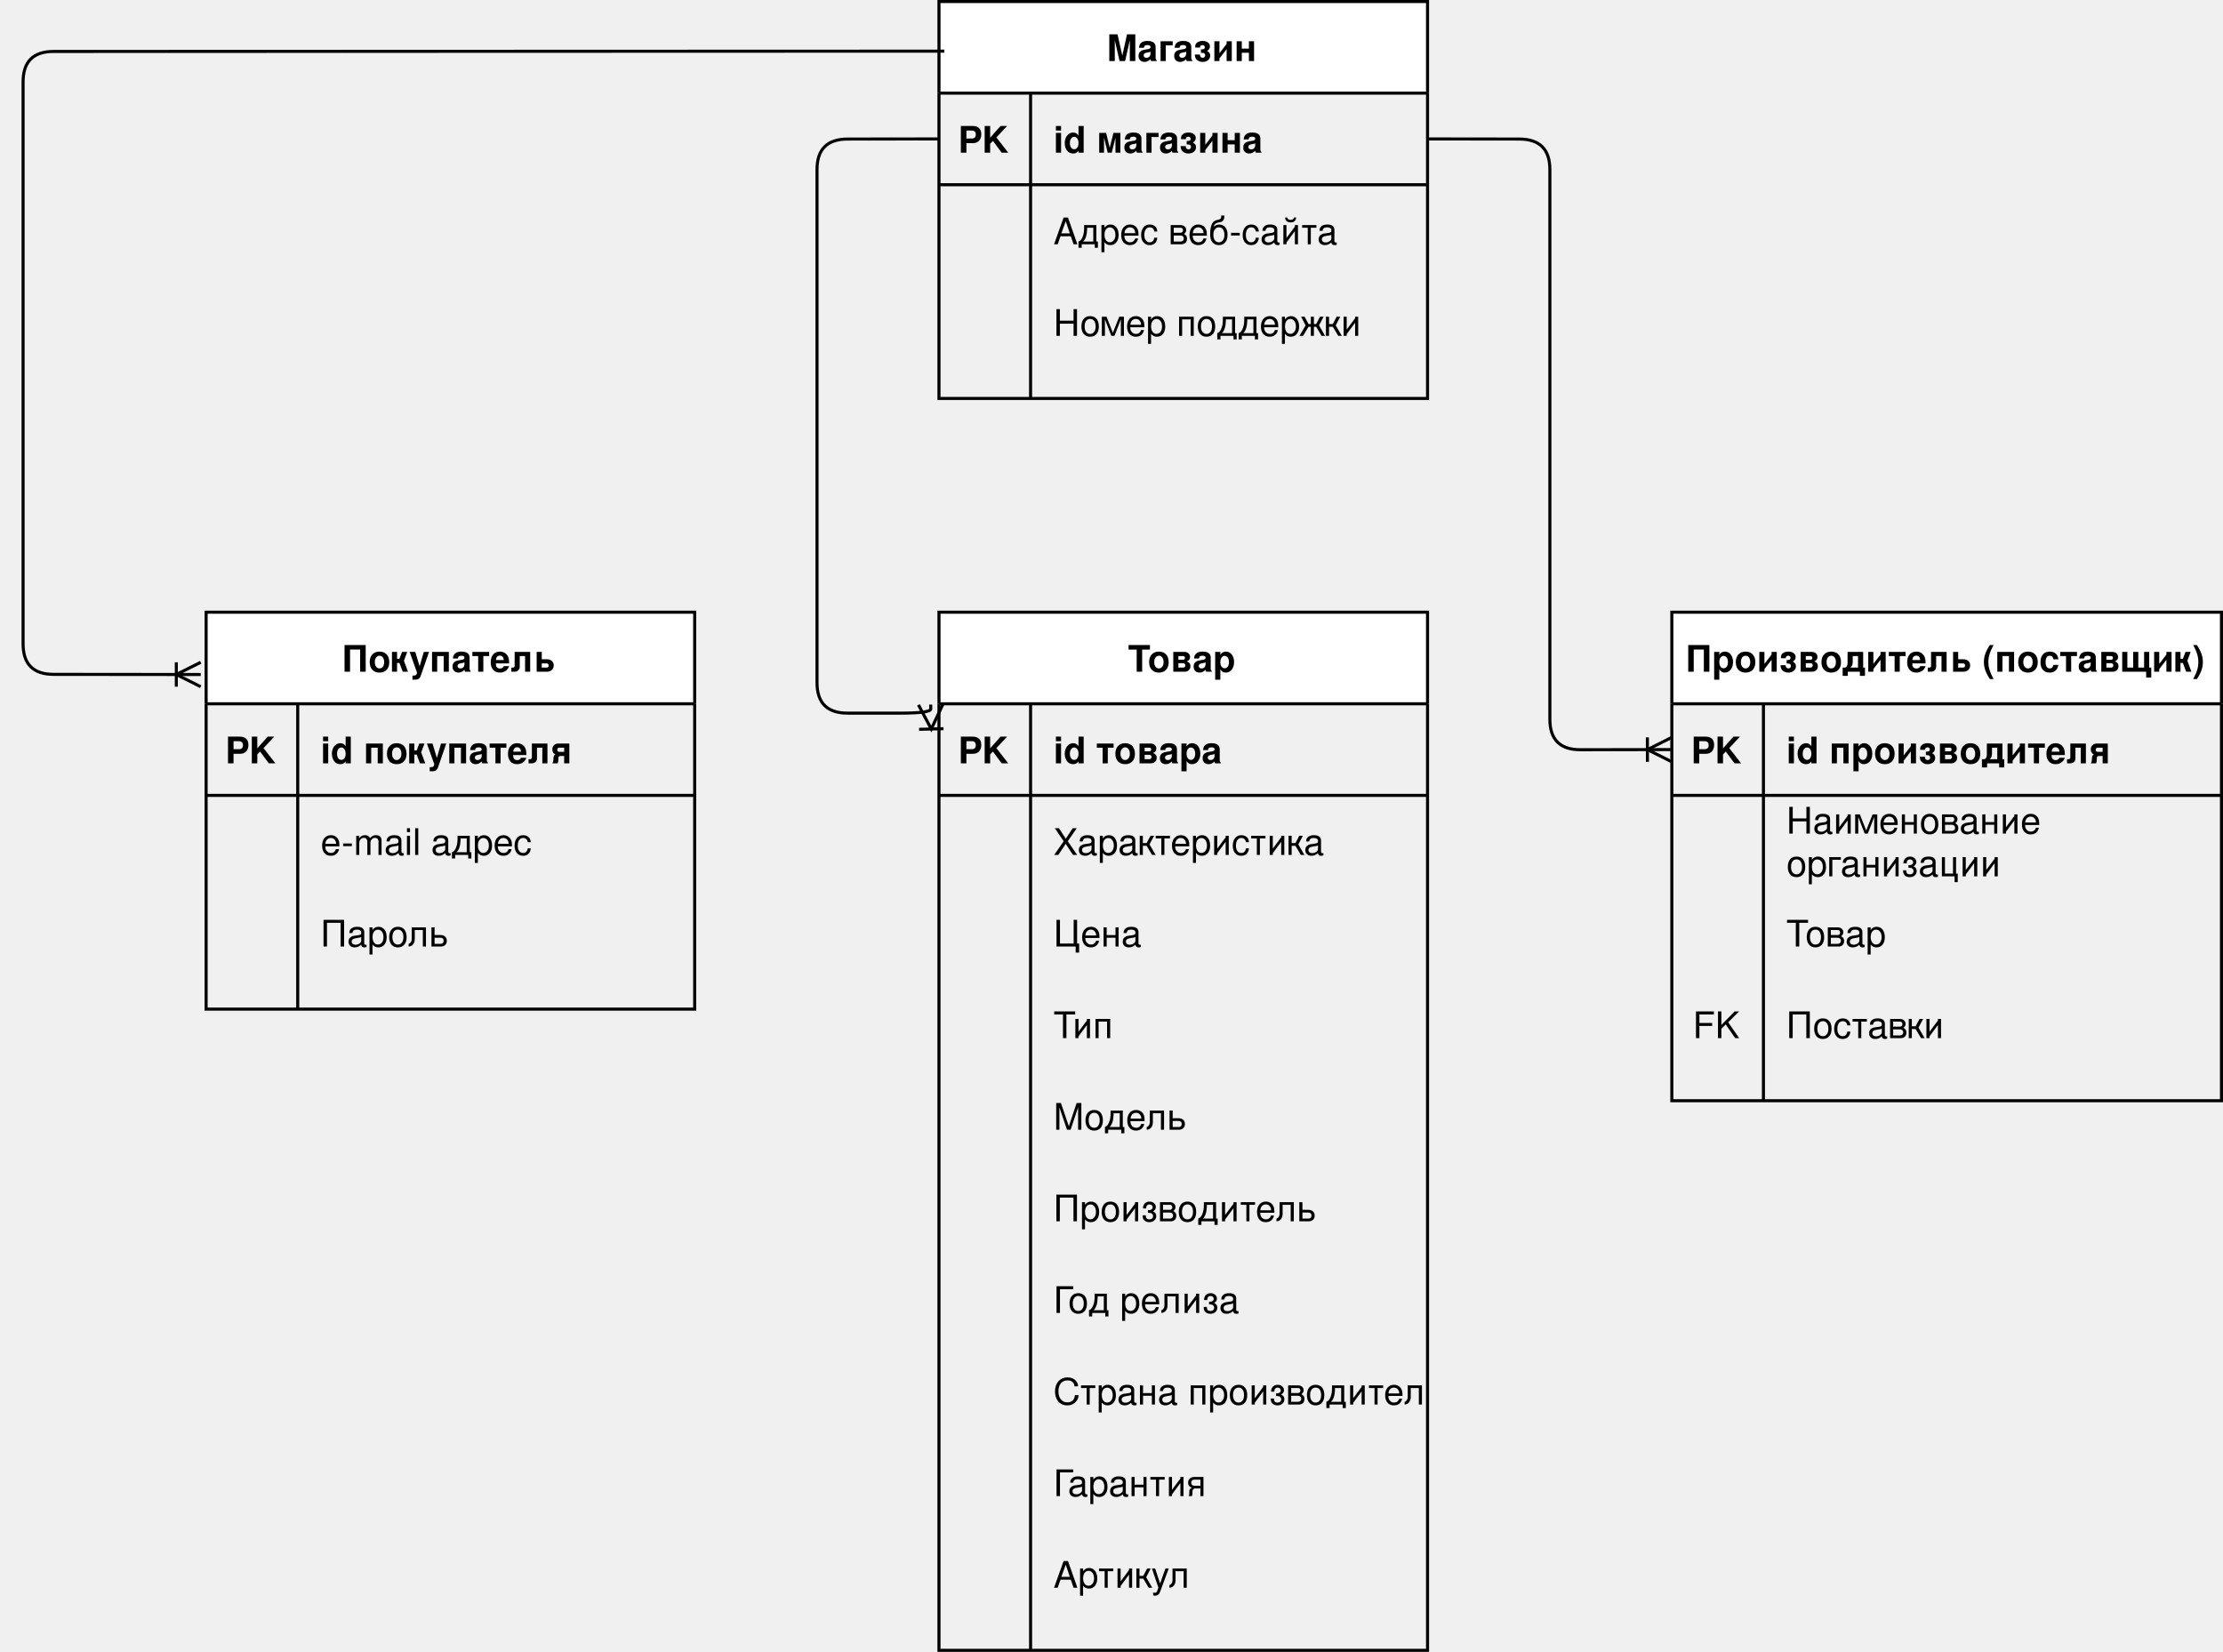
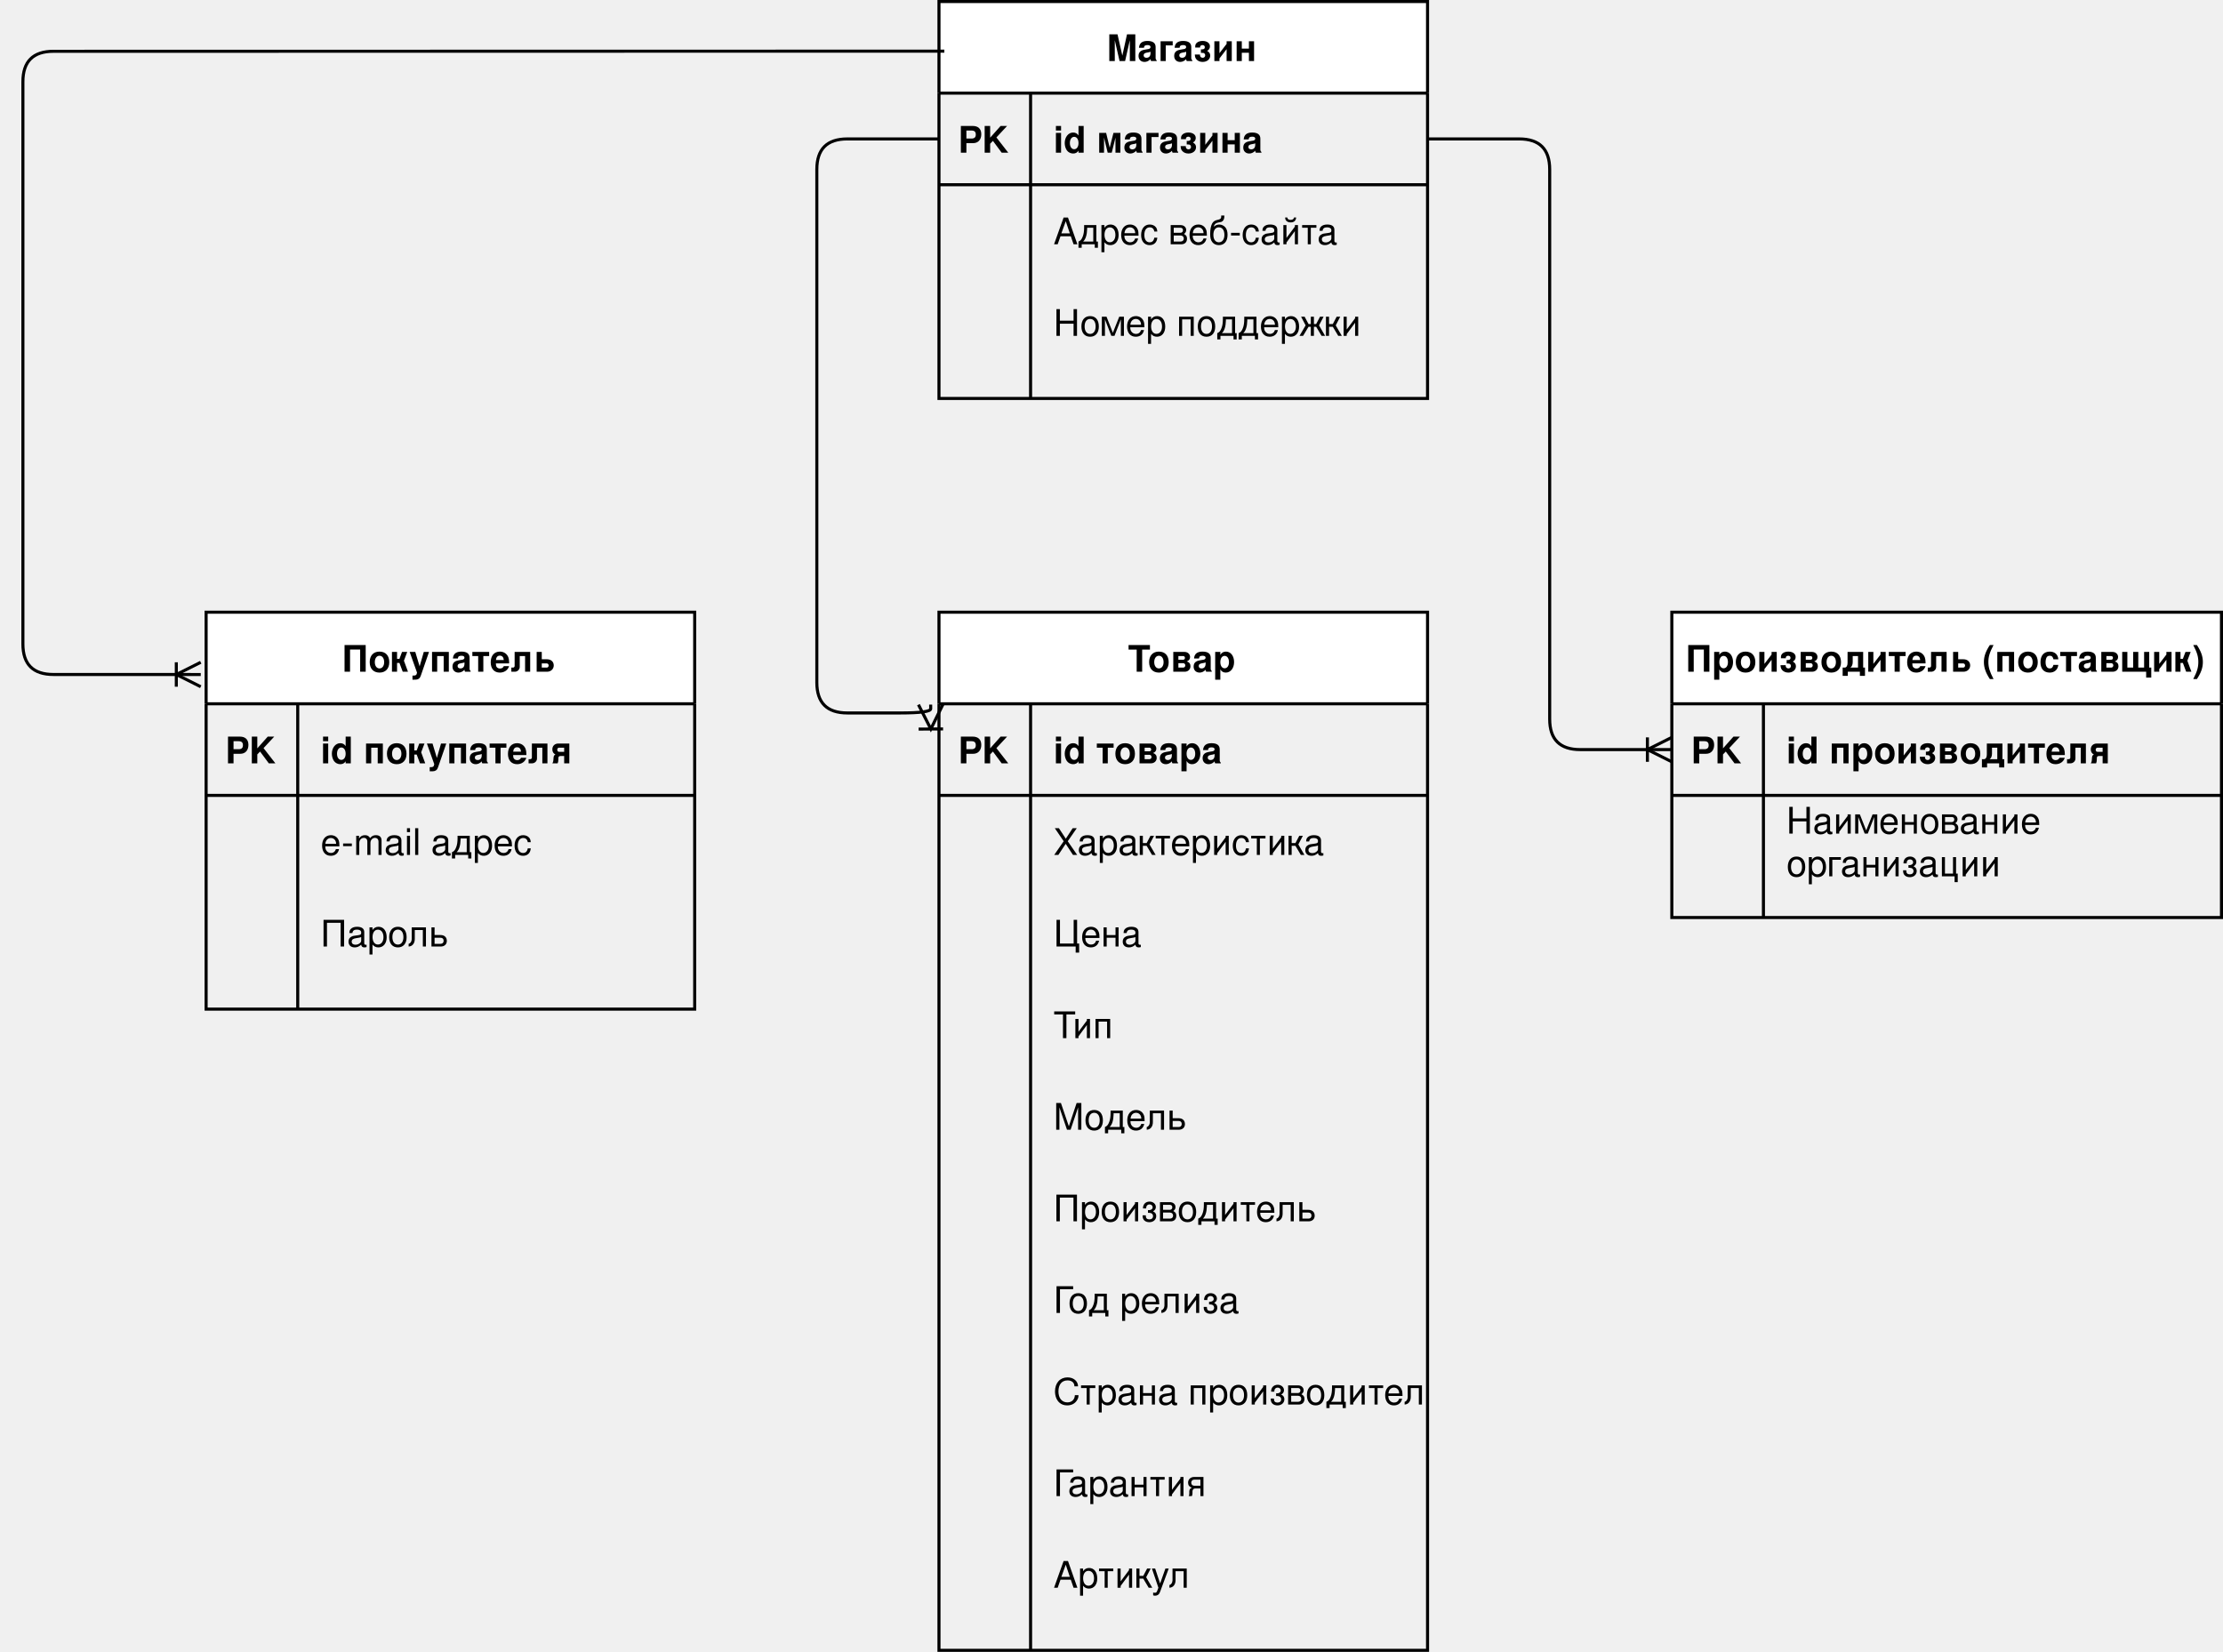
- <svg xmlns="http://www.w3.org/2000/svg" version="1.1" width="728px" height="541px" viewBox="-0.5 -0.5 728 541" content="&lt;mxfile host=&quot;app.diagrams.net&quot; modified=&quot;2020-12-15T14:51:08.095Z&quot; agent=&quot;5.0 (Windows NT 10.0; Win64; x64) AppleWebKit/537.36 (KHTML, like Gecko) Chrome/86.0.424.198 YaBrowser/20.11.3.183 Yowser/2.5 Safari/537.36&quot; etag=&quot;t24bytV9W5g3P_17huoB&quot; version=&quot;14.0.1&quot; type=&quot;github&quot;&gt;&lt;diagram id=&quot;C5RBs43oDa-KdzZeNtuy&quot; name=&quot;Page-1&quot;&gt;7V1bc5s4FP41ntl9SIeLwfjRt6S7TTtpkm27+0aDbDOLwcVKYu+vXwlJ3CRsiI0RxDMZxjrIMjnfOZ90ji709MlqexPa6+XnwAFeT1OcbU+f9jRtMFTRFQt2RDDUTCJYhK5DRGoieHD/A1SoUOmz64BNpiIMAg+666zwKfB98AQzMjsMg9dstXngZX91bS8AJ3h4sj1e+t114JJILW2QyD8Cd7Fkv6yaQ3JnZbPK9D/ZLG0neE2J9FlPn4RBAMmn1XYCPKw7ppfvf+y+e7f/mjd/ft38sv8af3r88u2KNHZd5SvxvxACH765aeubZXx0le3Q/zr8+mP7OIeLL/QryovtPVN99aZKbzjB17ESXfXU50F0taLrlGoF7piqkYLW+CO0f2LReAPtEFKL0BUkQBhD2/VBiARqVPY8e71xo+pEsnQ959beBc+QNcRK47m7Bc49MQhcF9nGLWoMF3Hjc9T4A30YfNv23IWPPj8hpeFfHIdgg57l1t5AWqOkWqn6X0AIwTZlVFTNNyBYARjuUBV6V2cWQ12mT4uvif2pJpUt07anU6FNbX4RN53gij5QaCvArPIwF4GH1AFd27tHvmj7iwjHLExY104YrB/tcAEgFawDF2t59oJUGQPiet4k8AKMth/4uCUYrOlND8zZd38GEAYrBipVR9xopApjjP6QcibKB6NnoMedoLKalNEfrh7CSeBvYIhsDLcBENSvAMMtgHqvOxyGmkKrl4S2NmQ1Dtm7T9WwjWjXTrCtDJuSgy3viAFS59yLmHPpOg7wy+NR3vVSAOjn1L/O6R9V1whblmNRIm8WMsaVpO54s7afXH9xS75p5jA1zoXptlfoY2fFuN8K9sxj2gL2NJtmT+NIZE/uiMBxWXtHUme/NBhNUacpHnsSjuz3kAIs8tmIPquMVjUmRFf1it5L2HUYSbR28OpZAJaFRwcXHq2HR4dN86jVXR4dlAajKR4dinmUjCxnqZGoQTmV8uh1qkI/dTVS1GtG1xEdsHaXTMujLAuZagXdZxrVUYSknkJbSXWOpAcdR5JJIbbvPZljZXM5EiRztHb0o81nc2IXaVE6h+9Ju5TP0eTvTTW+O00yOm8j12vZO84TZncqICxLT8oalpxPm49LqvNp4wke/diZD4kjE718nNhYdpyfngBXK9v1GKHuSfbITZnnwU0aiuSnOS4UeRqKbDx3ox87vSEzReql4WiMIgVzEEkcr6SYcVYqXu8AP5YHTRp+LMjBXXPwWakZYI1LwFnF6Rnlt2wEQmY9UjMdtEUkGaZ+afR7oaW898yOwWh2X2rHEphRzM+nn2luRyjSfGondrijUjsicOtbRcCHIl1K7fTlj0b6fDSSSe2chKrfU7KnAuZ7emrjrDZwiWTqYlhRsue8DNvhSKYvfyTTL4hkpqkBqpWdjo4XQM5SLKuk5BatiVdUo9BaV7FWU0NgfnHllONuEkOZKXmXZ7IrGIo0nCyYyr5w8kk4WZRdOi8nHztZLTMnl0/2NcbJgpVZSAsjTcS6ZHFQd5mxPFyyMKOmXoardVGjqjXNjZrKD1ivm04JnI4eE+OVlx+RP4sHrQfzrO9iWWQVCGXhTFOM6Bu6vPeeIM/vYy299lHv1wZuO0KF5hPksRe0Z+2jyYcKXUqQm/JHCyYfLdAEedz/ifhz2oadVidMe1dAUpYJ6gE/9SEjbzYfR1TnzcbXOA6OjREljiFiu5WXNAeCWQc83jQEHDmN143HE4fxXYuLNaxUlCE9v54HZFn4VFWP3fJ4IdQqOeuzEqqqCpZzdYVRE8uVl1Lj1FyeU01u4rDLvFgFKmmIUb8QY13EKMxYn5cZRQtdO8OMeguYUbRCNMluWnQpW4c5sQJI0nCiYOnnhRNPxIlG45woWFbaHU7sl581aI4TBQmQaXyKaXrRbrkjLzrAkhVgk4clL+fs1caSVvMs2eGz9hLTlZkliw8MOtUetQ7zaftO21ONdpwT1EY+jU+3b45PjQ6fuZeYrsR8ahTs+dUzjKkp2bMtCF1yOxQ6TJ0VsJSHOi9D0dqos/QisvrQ7fJQ1GjBUNQQD0VH8eR3bso8nuo57VbdTo9YK9iBPLR7yZPWRruD5mm3y3lSowV5UqMgTxpvn+VpN70WqQ2HG5wJwgYYM/zHGt3/Up530/m1sfzmX/Vn8ysWhr53wuQgK82he5bDn5EwxeC29+zKA3jsseVG6FL8PILuakreT0J4kl+nGZ8HPG4vT54SOmkGlmYJVwLOArANAohwlsEi8G1vlkjJFgKyDQwZhz5ewpVHXQH4zgi/rBIVZ/cIscfgs+3v8I2tC39gVD4oqkrLf0dlVTNoebpl/oULu1ThDoQuUkG00SyS+UgduLmruD0soQ0aAyZIWoxKu3Qp3yaP8b7dY5vgOXwCe3RNMYSsEymqx07KxGovO1xSFYHVxMIQeDZ0X0DGdkW2RH/jDvdCiZXG7bA5s2HOHMm/Tr+VWCTXkJZrKN8OUQ3XDrIfe5eqRjvJwufNbc6jMXXxQ2Vqs10LiVeRn098LEbgGLcrMeKv2e0yLnfA4TLONcg6l2INJXAu9gLdQ87F4kN5nCt/1mKe60s7V64h7jUbp/Ku3Hs/LGP/Y+VfE0I35dTsXyUSmfX6l/oW/1KyrmUccKyGfIjlqaXxISNnY9wxpGV9yMw1lG+nwIUOmy0qJq/DJtWTd4rrs/8B&lt;/diagram&gt;&lt;/mxfile&gt;" resource="https://app.diagrams.net/#Hpaw-wow%2FDataBase%2Fmain%2FLogicDiag.svg">
+ <svg xmlns="http://www.w3.org/2000/svg" version="1.1" width="728px" height="541px" viewBox="-0.5 -0.5 728 541" content="&lt;mxfile host=&quot;app.diagrams.net&quot; modified=&quot;2020-12-15T15:00:37.733Z&quot; agent=&quot;5.0 (Windows NT 10.0; Win64; x64) AppleWebKit/537.36 (KHTML, like Gecko) Chrome/86.0.424.198 YaBrowser/20.11.3.183 Yowser/2.5 Safari/537.36&quot; etag=&quot;P1OF4cOd9rVtmtXxOGGs&quot; version=&quot;14.0.1&quot; type=&quot;github&quot;&gt;&lt;diagram id=&quot;C5RBs43oDa-KdzZeNtuy&quot; name=&quot;Page-1&quot;&gt;7V1bc5s4FP41ntl9SIeLwfjRt7S7TTttmm27+6YG2WaWgIuVxN5fvxKSQCBwoDZGEM9kCDqWZXy+cz7pHF08MGcPu7cR2Kw/hC70B4bm7gbmfGAYuj4a439EsqeSkcMEq8hzWaVU8MX7DzKhxqSPngu3mYooDH3kbbLC+zAI4D3KyEAUhc/ZasvQz37qBqygJPhyD3xZ+s1z0ZpKHWOUyt9Bb7Xmn6zb7Ps9AF6ZfZPtGrjhsyAyFwNzFoUhoncPuxn0ifK4Xr79sf/m3/xrv/3z8/Yn+Gv6/u7j1yva2HWdtyRfIYIB+uWmna+O9c7TduPg8/jz993dEq0+srdoT8B/ZPoazLXBeEauUy2+msL9KL468XXOtIL2XNVYQRtyi8APIppuEYgQswhTwwKMMQJeACMs0OOy74PN1ourU8na890bsA8fEW+Il6ZLbwfdW2oQpC62jRvcGCmSxpe48S/sYcjLwPdWAb6/x0ojnziN4BY/yw3YIlajolqZ+p9ghOBOMCqm5rcwfIAo2uMq7FWTWwxzmSErPqf2p9tMthZtz2RCwGx+lTSd4opvGLQ1YNZlmMvAw+pAHvBvsS+CYBXjmIWJ6NqNws0diFYQMcEm9IiWF09YlQkgnu/PQj8kaAdhQFpC4Ya96MMlf++PEKHwgYPK1JE0GqvCmuI/rJyZ9sYaWPhxZ7isp2X8R6pHaBYGWxRhGyNtQAz1MyRwF0B90B1ehppBa1aEtjFkDQnZT+/rYRvTLkixrQ2bloMt74ghVufSj5lz7bkuDKrjUd31BADMc+rflPSPqxuULauxKJW3CxnnSlp3ut2Aey9Y3dB32jlMrXNhuhuU+thZMR52gj3zmHaAPe222dM6EtmTOyJ0Pd7ekdQ5rAxGW9RpF489KUcOB1gBDr234nud06rBhfiqX7HXUnYdxxKjG7x6FoBV4dHRhUeb4dFx2zzq9JdHR5XBaItHx8U8SkeWC2EkajFOZTx6LVQYCldLoF47vk7YgLW/ZFodZVXI1CjpPkVUJzGSpoC2JnSOtAedxpJZKbavPZnjZHM5CiRzjG70o+1ncxIX6VA6R+5J+5TPMdTvTQ25O00zOr9Grteqd5wnzO7UQFiVnpQ3rDifth+X1OfT1hM85rEzHwpHJmb1OLG17Lg8PQGvHoDnc0I9kOxRmzLPg5syFClPc1wo8jQU2Xruxjx2ekNlijQrw9EaRRbMQaRxvCYw46JSvN4DfqwOmjL8WJKDu5bgc4QZYENKwDnl6Rntt2wEQmc9hJkO1iKWjIVPmvxeaimvPbNjcZo9lNpxCsxI1xqbae5GKNJ+aidxuKNSO0XgNreKQA5F+pTaGaofjQzlaCST2jkJVb+mZE8NzA/01NZZbeASyTTFsEXJnvMybI8jmaH6kcywJJKZCwNUJzsdnSyAXAgsqwlyh9UkK6pxaG3qRKvCEFheXDmXuJvGULYg7/NMdg1DUYWT7WLDmRhFpkFXMFxCmko7DyrPVpvDxsAtWKegYIfbfkiTeEF3ZqtteSVCn0Iau3oyt7U1tPJ6ARbSJMFJEX/Ou7A29oSBSg0kVUkpjuRgVUXebD9Qqc+brc9Kj44NQhUOVBK7VZc0RwVxIhlvWgUcOU9W+iSpnuRVR8rCO8JyWeX59Twgq8Knun7sIvULoZYRautz2LpeMAHXF0ZNLVddStV54JnnVFtK9fSZF+tApQwxmhdibIoYE7dojxmLlib0hhnNDjBj0Zx+mt102ORjjzmxBkjKcGLBZP2FE0/EiVbrnFiwEKA/nDisPmvQHicWJEDmyblT4jKLapsUe8CSNWBThyUvJ6M0xpJO+yzZ49NRUtNVmSXLt3ifalVxj/m0e+ej6FY3dnZ3kU+T80jb41Orx6ekpKarMJ9aJbs0zAxjGlp2NyKlS2lNWY+pswaW6lDnZSjaGHVWXkTWHLp9HopaHRiKWsVD0Uky+Z2bMk+mek67uaLXI9YadqAO7V7ypI3R7qh92u1zntTqQJ7UKsmTJhseZNoV1yJ1YTvamSBsgTGjf5zJ7U/tcT9fXlvrr8HVcLG84mHoaydMCbLKHHpgOfwZCbMY3O6eNvQCHgdsuRW6LH6egu5qTk+Upjwpr9NMTnCbdpcnTwmdMgNLu4IrQXcF+QYBTDjrcBUGwF+kUrqFgG4Dw8ZhTtfowWeuAAN3Qn5eCBcXtxixu/ADCPbkhZ2HvhNU3mi6zsp/x2XdsFh5vuP+RQp7ofAJRh5WQbzRLJYFWB2kuaukPSJhDVojLkhbjEt7sZRvU8b40O6xbfgY3cMDumYYIt6JlNXjZxsRtVcdLiVHZRSenxFBHyDvCWZst8iW2Gd8Ir1QaqVJO3zObJwzR/rV2btSi5QaMnIN5duhqpHawfYD9kI11kmWPm9ucx6LqcsfKlOb71pIvYp+fOpjCQLHuF2FEX/DbpdxuRccLuNco6xzac5YAefiP3n2knPx+FAd58qfjpPn+srOlWtIOhj5VN6VO6nZsQ4/Vv5gZ7Ypp2H/qpDIbNa/9F/xLy3rWtYLjtWSD/E8tTI+ZOVsLPGpuj5k5xrKt1PiQi+bLS6mP2BIq6c/A2ku/gc=&lt;/diagram&gt;&lt;/mxfile&gt;" resource="https://app.diagrams.net/#Hpaw-wow%2FDataBase%2Fmain%2FLogicDiag.svg">
  <defs>
    <clipPath id="mx-clip-307-30-30-30-0">
      <rect x="307" y="30" width="30" height="30" />
    </clipPath>
    <clipPath id="mx-clip-343-30-124-30-0">
      <rect x="343" y="30" width="124" height="30" />
    </clipPath>
    <clipPath id="mx-clip-343-60-124-30-0">
      <rect x="343" y="60" width="124" height="30" />
    </clipPath>
    <clipPath id="mx-clip-343-90-124-30-0">
      <rect x="343" y="90" width="124" height="30" />
    </clipPath>
    <clipPath id="mx-clip-67-230-30-30-0">
      <rect x="67" y="230" width="30" height="30" />
    </clipPath>
    <clipPath id="mx-clip-103-230-124-30-0">
      <rect x="103" y="230" width="124" height="30" />
    </clipPath>
    <clipPath id="mx-clip-103-260-124-30-0">
      <rect x="103" y="260" width="124" height="30" />
    </clipPath>
    <clipPath id="mx-clip-103-290-124-30-0">
      <rect x="103" y="290" width="124" height="30" />
    </clipPath>
    <clipPath id="mx-clip-547-230-30-30-0">
      <rect x="547" y="230" width="30" height="30" />
    </clipPath>
    <clipPath id="mx-clip-583-230-144-30-0">
      <rect x="583" y="230" width="144" height="30" />
    </clipPath>
    <clipPath id="mx-clip-583-260-144-30-0">
      <rect x="583" y="260" width="144" height="30" />
-     </clipPath>
-     <clipPath id="mx-clip-583-290-144-30-0">
-       <rect x="583" y="290" width="144" height="30" />
-     </clipPath>
-     <clipPath id="mx-clip-547-320-30-30-0">
-       <rect x="547" y="320" width="30" height="30" />
-     </clipPath>
-     <clipPath id="mx-clip-583-320-144-30-0">
-       <rect x="583" y="320" width="144" height="30" />
    </clipPath>
    <clipPath id="mx-clip-307-230-30-30-0">
      <rect x="307" y="230" width="30" height="30" />
    </clipPath>
    <clipPath id="mx-clip-343-230-124-30-0">
      <rect x="343" y="230" width="124" height="30" />
    </clipPath>
    <clipPath id="mx-clip-343-260-124-30-0">
      <rect x="343" y="260" width="124" height="30" />
    </clipPath>
    <clipPath id="mx-clip-343-290-124-30-0">
      <rect x="343" y="290" width="124" height="30" />
    </clipPath>
    <clipPath id="mx-clip-343-320-124-30-0">
      <rect x="343" y="320" width="124" height="30" />
    </clipPath>
    <clipPath id="mx-clip-343-350-124-30-0">
      <rect x="343" y="350" width="124" height="30" />
    </clipPath>
    <clipPath id="mx-clip-343-380-124-30-0">
      <rect x="343" y="380" width="124" height="30" />
    </clipPath>
    <clipPath id="mx-clip-343-410-124-30-0">
      <rect x="343" y="410" width="124" height="30" />
    </clipPath>
    <clipPath id="mx-clip-343-440-124-30-0">
      <rect x="343" y="440" width="124" height="30" />
    </clipPath>
    <clipPath id="mx-clip-343-470-124-30-0">
      <rect x="343" y="470" width="124" height="30" />
    </clipPath>
    <clipPath id="mx-clip-343-500-124-30-0">
      <rect x="343" y="500" width="124" height="30" />
    </clipPath>
  </defs>
  <g>
    <path d="M 307 30 L 307 0 L 467 0 L 467 30" fill="#ffffff" stroke="#000000" stroke-miterlimit="10" pointer-events="all" />
    <path d="M 307 30 L 307 130 L 467 130 L 467 30" fill="none" stroke="#000000" stroke-miterlimit="10" pointer-events="none" />
    <path d="M 307 30 L 467 30" fill="none" stroke="#000000" stroke-miterlimit="10" pointer-events="none" />
    <path d="M 337 30 L 337 130" fill="none" stroke="#000000" stroke-miterlimit="10" pointer-events="none" />
    <g fill="#000000" font-family="Helvetica" font-weight="bold" pointer-events="none" text-anchor="middle" font-size="12px">
      <text x="386.5" y="19.5">Магазин</text>
    </g>
    <path d="M 307 30 M 467 30 M 467 60 L 307 60" fill="none" stroke="#000000" stroke-miterlimit="10" pointer-events="none" />
    <path d="M 307 30 M 337 30 M 337 60 M 307 60" fill="none" stroke="#000000" stroke-miterlimit="10" pointer-events="none" />
    <g fill="#000000" font-family="Helvetica" font-weight="bold" pointer-events="none" clip-path="url(#mx-clip-307-30-30-30-0)" text-anchor="middle" font-size="12px">
      <text x="321.5" y="49.5">PK</text>
    </g>
    <path d="M 337 30 M 467 30 M 467 60 M 337 60" fill="none" stroke="#000000" stroke-miterlimit="10" pointer-events="none" />
    <g fill="#000000" font-family="Helvetica" font-weight="bold" text-decoration="underline" pointer-events="none" clip-path="url(#mx-clip-343-30-124-30-0)" font-size="12px">
      <text x="344.5" y="49.5">id магазина</text>
    </g>
    <path d="M 307 60 M 467 60 M 467 90 M 307 90" fill="none" stroke="#000000" stroke-miterlimit="10" pointer-events="none" />
    <path d="M 307 60 M 337 60 M 337 90 M 307 90" fill="none" stroke="#000000" stroke-miterlimit="10" pointer-events="none" />
    <path d="M 337 60 M 467 60 M 467 90 M 337 90" fill="none" stroke="#000000" stroke-miterlimit="10" pointer-events="none" />
    <g fill="#000000" font-family="Helvetica" pointer-events="none" clip-path="url(#mx-clip-343-60-124-30-0)" font-size="12px">
      <text x="344.5" y="79.5">Адрес веб-сайта</text>
    </g>
    <path d="M 307 90 M 467 90 M 467 120 M 307 120" fill="none" stroke="#000000" stroke-miterlimit="10" pointer-events="none" />
    <path d="M 307 90 M 337 90 M 337 120 M 307 120" fill="none" stroke="#000000" stroke-miterlimit="10" pointer-events="none" />
    <path d="M 337 90 M 467 90 M 467 120 M 337 120" fill="none" stroke="#000000" stroke-miterlimit="10" pointer-events="none" />
    <g fill="#000000" font-family="Helvetica" pointer-events="none" clip-path="url(#mx-clip-343-90-124-30-0)" font-size="12px">
      <text x="344.5" y="109.5">Номер поддержки</text>
    </g>
    <path d="M 67 230 L 67 200 L 227 200 L 227 230" fill="#ffffff" stroke="#000000" stroke-miterlimit="10" pointer-events="none" />
    <path d="M 67 230 L 67 330 L 227 330 L 227 230" fill="none" stroke="#000000" stroke-miterlimit="10" pointer-events="none" />
    <path d="M 67 230 L 227 230" fill="none" stroke="#000000" stroke-miterlimit="10" pointer-events="none" />
    <path d="M 97 230 L 97 330" fill="none" stroke="#000000" stroke-miterlimit="10" pointer-events="none" />
    <g fill="#000000" font-family="Helvetica" font-weight="bold" pointer-events="none" text-anchor="middle" font-size="12px">
      <text x="146.5" y="219.5">Покупатель</text>
    </g>
    <path d="M 67 230 M 227 230 M 227 260 L 67 260" fill="none" stroke="#000000" stroke-miterlimit="10" pointer-events="none" />
    <path d="M 67 230 M 97 230 M 97 260 M 67 260" fill="none" stroke="#000000" stroke-miterlimit="10" pointer-events="none" />
    <g fill="#000000" font-family="Helvetica" font-weight="bold" pointer-events="none" clip-path="url(#mx-clip-67-230-30-30-0)" text-anchor="middle" font-size="12px">
      <text x="81.5" y="249.5">PK</text>
    </g>
    <path d="M 97 230 M 227 230 M 227 260 M 97 260" fill="none" stroke="#000000" stroke-miterlimit="10" pointer-events="none" />
    <g fill="#000000" font-family="Helvetica" font-weight="bold" text-decoration="underline" pointer-events="none" clip-path="url(#mx-clip-103-230-124-30-0)" font-size="12px">
      <text x="104.5" y="249.5">id покупателя</text>
    </g>
    <path d="M 67 260 M 227 260 M 227 290 M 67 290" fill="none" stroke="#000000" stroke-miterlimit="10" pointer-events="none" />
    <path d="M 67 260 M 97 260 M 97 290 M 67 290" fill="none" stroke="#000000" stroke-miterlimit="10" pointer-events="none" />
    <path d="M 97 260 M 227 260 M 227 290 M 97 290" fill="none" stroke="#000000" stroke-miterlimit="10" pointer-events="none" />
    <g fill="#000000" font-family="Helvetica" pointer-events="none" clip-path="url(#mx-clip-103-260-124-30-0)" font-size="12px">
      <text x="104.5" y="279.5">e-mail адрес</text>
    </g>
    <path d="M 67 290 M 227 290 M 227 320 M 67 320" fill="none" stroke="#000000" stroke-miterlimit="10" pointer-events="none" />
    <path d="M 67 290 M 97 290 M 97 320 M 67 320" fill="none" stroke="#000000" stroke-miterlimit="10" pointer-events="none" />
    <path d="M 97 290 M 227 290 M 227 320 M 97 320" fill="none" stroke="#000000" stroke-miterlimit="10" pointer-events="none" />
    <g fill="#000000" font-family="Helvetica" pointer-events="none" clip-path="url(#mx-clip-103-290-124-30-0)" font-size="12px">
      <text x="104.5" y="309.5">Пароль</text>
    </g>
    <path d="M 547 230 L 547 200 L 727 200 L 727 230" fill="#ffffff" stroke="#000000" stroke-miterlimit="10" pointer-events="none" />
-     <path d="M 547 230 L 547 360 L 727 360 L 727 230" fill="none" stroke="#000000" stroke-miterlimit="10" pointer-events="none" />
+     <path d="M 547 230 L 547 300 L 727 300 L 727 230" fill="none" stroke="#000000" stroke-miterlimit="10" pointer-events="none" />
    <path d="M 547 230 L 727 230" fill="none" stroke="#000000" stroke-miterlimit="10" pointer-events="none" />
-     <path d="M 577 230 L 577 360" fill="none" stroke="#000000" stroke-miterlimit="10" pointer-events="none" />
+     <path d="M 577 230 L 577 300" fill="none" stroke="#000000" stroke-miterlimit="10" pointer-events="none" />
    <g fill="#000000" font-family="Helvetica" font-weight="bold" pointer-events="none" text-anchor="middle" font-size="12px">
      <text x="636.5" y="219.5">Производитель (поставщик)</text>
    </g>
    <path d="M 547 230 M 727 230 M 727 260 L 547 260" fill="none" stroke="#000000" stroke-miterlimit="10" pointer-events="none" />
    <path d="M 547 230 M 577 230 M 577 260 M 547 260" fill="none" stroke="#000000" stroke-miterlimit="10" pointer-events="none" />
    <g fill="#000000" font-family="Helvetica" font-weight="bold" pointer-events="none" clip-path="url(#mx-clip-547-230-30-30-0)" text-anchor="middle" font-size="12px">
      <text x="561.5" y="249.5">PK</text>
    </g>
    <path d="M 577 230 M 727 230 M 727 260 M 577 260" fill="none" stroke="#000000" stroke-miterlimit="10" pointer-events="none" />
    <g fill="#000000" font-family="Helvetica" font-weight="bold" text-decoration="underline" pointer-events="none" clip-path="url(#mx-clip-583-230-144-30-0)" font-size="12px">
      <text x="584.5" y="249.5">id производителя</text>
    </g>
    <path d="M 547 260 M 727 260 M 727 290 M 547 290" fill="none" stroke="#000000" stroke-miterlimit="10" pointer-events="none" />
    <path d="M 547 260 M 577 260 M 577 290 M 547 290" fill="none" stroke="#000000" stroke-miterlimit="10" pointer-events="none" />
    <path d="M 577 260 M 727 260 M 727 290 M 577 290" fill="none" stroke="#000000" stroke-miterlimit="10" pointer-events="none" />
    <g fill="#000000" font-family="Helvetica" pointer-events="none" clip-path="url(#mx-clip-583-260-144-30-0)" font-size="12px">
      <text x="584.5" y="272.5">Наименование </text>
      <text x="584.5" y="286.5">организации</text>
    </g>
-     <path d="M 547 290 M 727 290 M 727 320 M 547 320" fill="none" stroke="#000000" stroke-miterlimit="10" pointer-events="none" />
-     <path d="M 547 290 M 577 290 M 577 320 M 547 320" fill="none" stroke="#000000" stroke-miterlimit="10" pointer-events="none" />
-     <path d="M 577 290 M 727 290 M 727 320 M 577 320" fill="none" stroke="#000000" stroke-miterlimit="10" pointer-events="none" />
-     <g fill="#000000" font-family="Helvetica" pointer-events="none" clip-path="url(#mx-clip-583-290-144-30-0)" font-size="12px">
-       <text x="584.5" y="309.5">Товар</text>
-     </g>
-     <path d="M 547 320 M 727 320 M 727 350 M 547 350" fill="none" stroke="#000000" stroke-miterlimit="10" pointer-events="none" />
-     <path d="M 547 320 M 577 320 M 577 350 M 547 350" fill="none" stroke="#000000" stroke-miterlimit="10" pointer-events="none" />
-     <g fill="#000000" font-family="Helvetica" pointer-events="none" clip-path="url(#mx-clip-547-320-30-30-0)" text-anchor="middle" font-size="12px">
-       <text x="561.5" y="339.5">FK</text>
-     </g>
-     <path d="M 577 320 M 727 320 M 727 350 M 577 350" fill="none" stroke="#000000" stroke-miterlimit="10" pointer-events="none" />
-     <g fill="#000000" font-family="Helvetica" pointer-events="none" clip-path="url(#mx-clip-583-320-144-30-0)" font-size="12px">
-       <text x="584.5" y="339.5">Поставки</text>
-     </g>
    <path d="M 307 230 L 307 200 L 467 200 L 467 230" fill="#ffffff" stroke="#000000" stroke-miterlimit="10" pointer-events="none" />
    <path d="M 307 230 L 307 540 L 467 540 L 467 230" fill="none" stroke="#000000" stroke-miterlimit="10" pointer-events="none" />
    <path d="M 307 230 L 467 230" fill="none" stroke="#000000" stroke-miterlimit="10" pointer-events="none" />
    <path d="M 337 230 L 337 540" fill="none" stroke="#000000" stroke-miterlimit="10" pointer-events="none" />
    <g fill="#000000" font-family="Helvetica" font-weight="bold" pointer-events="none" text-anchor="middle" font-size="12px">
      <text x="386.5" y="219.5">Товар</text>
    </g>
    <path d="M 307 230 M 467 230 M 467 260 L 307 260" fill="none" stroke="#000000" stroke-miterlimit="10" pointer-events="none" />
    <path d="M 307 230 M 337 230 M 337 260 M 307 260" fill="none" stroke="#000000" stroke-miterlimit="10" pointer-events="none" />
    <g fill="#000000" font-family="Helvetica" font-weight="bold" pointer-events="none" clip-path="url(#mx-clip-307-230-30-30-0)" text-anchor="middle" font-size="12px">
      <text x="321.5" y="249.5">PK</text>
    </g>
    <path d="M 337 230 M 467 230 M 467 260 M 337 260" fill="none" stroke="#000000" stroke-miterlimit="10" pointer-events="none" />
    <g fill="#000000" font-family="Helvetica" font-weight="bold" text-decoration="underline" pointer-events="none" clip-path="url(#mx-clip-343-230-124-30-0)" font-size="12px">
      <text x="344.5" y="249.5">id товара</text>
    </g>
    <path d="M 307 260 M 467 260 M 467 290 M 307 290" fill="none" stroke="#000000" stroke-miterlimit="10" pointer-events="none" />
    <path d="M 307 260 M 337 260 M 337 290 M 307 290" fill="none" stroke="#000000" stroke-miterlimit="10" pointer-events="none" />
    <path d="M 337 260 M 467 260 M 467 290 M 337 290" fill="none" stroke="#000000" stroke-miterlimit="10" pointer-events="none" />
    <g fill="#000000" font-family="Helvetica" pointer-events="none" clip-path="url(#mx-clip-343-260-124-30-0)" font-size="12px">
      <text x="344.5" y="279.5">Характеристика</text>
    </g>
    <path d="M 307 290 M 467 290 M 467 320 M 307 320" fill="none" stroke="#000000" stroke-miterlimit="10" pointer-events="none" />
    <path d="M 307 290 M 337 290 M 337 320 M 307 320" fill="none" stroke="#000000" stroke-miterlimit="10" pointer-events="none" />
    <path d="M 337 290 M 467 290 M 467 320 M 337 320" fill="none" stroke="#000000" stroke-miterlimit="10" pointer-events="none" />
    <g fill="#000000" font-family="Helvetica" pointer-events="none" clip-path="url(#mx-clip-343-290-124-30-0)" font-size="12px">
      <text x="344.5" y="309.5">Цена</text>
    </g>
    <path d="M 307 320 M 467 320 M 467 350 M 307 350" fill="none" stroke="#000000" stroke-miterlimit="10" pointer-events="none" />
    <path d="M 307 320 M 337 320 M 337 350 M 307 350" fill="none" stroke="#000000" stroke-miterlimit="10" pointer-events="none" />
    <path d="M 337 320 M 467 320 M 467 350 M 337 350" fill="none" stroke="#000000" stroke-miterlimit="10" pointer-events="none" />
    <g fill="#000000" font-family="Helvetica" pointer-events="none" clip-path="url(#mx-clip-343-320-124-30-0)" font-size="12px">
      <text x="344.5" y="339.5">Тип</text>
    </g>
    <path d="M 307 350 M 467 350 M 467 380 M 307 380" fill="none" stroke="#000000" stroke-miterlimit="10" pointer-events="none" />
    <path d="M 307 350 M 337 350 M 337 380 M 307 380" fill="none" stroke="#000000" stroke-miterlimit="10" pointer-events="none" />
    <path d="M 337 350 M 467 350 M 467 380 M 337 380" fill="none" stroke="#000000" stroke-miterlimit="10" pointer-events="none" />
    <g fill="#000000" font-family="Helvetica" pointer-events="none" clip-path="url(#mx-clip-343-350-124-30-0)" font-size="12px">
      <text x="344.5" y="369.5">Модель</text>
    </g>
    <path d="M 307 380 M 467 380 M 467 410 M 307 410" fill="none" stroke="#000000" stroke-miterlimit="10" pointer-events="none" />
    <path d="M 307 380 M 337 380 M 337 410 M 307 410" fill="none" stroke="#000000" stroke-miterlimit="10" pointer-events="none" />
    <path d="M 337 380 M 467 380 M 467 410 M 337 410" fill="none" stroke="#000000" stroke-miterlimit="10" pointer-events="none" />
    <g fill="#000000" font-family="Helvetica" pointer-events="none" clip-path="url(#mx-clip-343-380-124-30-0)" font-size="12px">
      <text x="344.5" y="399.5">Производитель</text>
    </g>
    <path d="M 307 410 M 467 410 M 467 440 M 307 440" fill="none" stroke="#000000" stroke-miterlimit="10" pointer-events="none" />
    <path d="M 307 410 M 337 410 M 337 440 M 307 440" fill="none" stroke="#000000" stroke-miterlimit="10" pointer-events="none" />
    <path d="M 337 410 M 467 410 M 467 440 M 337 440" fill="none" stroke="#000000" stroke-miterlimit="10" pointer-events="none" />
    <g fill="#000000" font-family="Helvetica" pointer-events="none" clip-path="url(#mx-clip-343-410-124-30-0)" font-size="12px">
      <text x="344.5" y="429.5">Год релиза</text>
    </g>
    <path d="M 307 440 M 467 440 M 467 470 M 307 470" fill="none" stroke="#000000" stroke-miterlimit="10" pointer-events="none" />
    <path d="M 307 440 M 337 440 M 337 470 M 307 470" fill="none" stroke="#000000" stroke-miterlimit="10" pointer-events="none" />
    <path d="M 337 440 M 467 440 M 467 470 M 337 470" fill="none" stroke="#000000" stroke-miterlimit="10" pointer-events="none" />
    <g fill="#000000" font-family="Helvetica" pointer-events="none" clip-path="url(#mx-clip-343-440-124-30-0)" font-size="12px">
      <text x="344.5" y="459.5">Страна производитель</text>
    </g>
    <path d="M 307 470 M 467 470 M 467 500 M 307 500" fill="none" stroke="#000000" stroke-miterlimit="10" pointer-events="none" />
    <path d="M 307 470 M 337 470 M 337 500 M 307 500" fill="none" stroke="#000000" stroke-miterlimit="10" pointer-events="none" />
    <path d="M 337 470 M 467 470 M 467 500 M 337 500" fill="none" stroke="#000000" stroke-miterlimit="10" pointer-events="none" />
    <g fill="#000000" font-family="Helvetica" pointer-events="none" clip-path="url(#mx-clip-343-470-124-30-0)" font-size="12px">
      <text x="344.5" y="489.5">Гарантия</text>
    </g>
    <path d="M 307 500 M 467 500 M 467 530 M 307 530" fill="none" stroke="#000000" stroke-miterlimit="10" pointer-events="none" />
    <path d="M 307 500 M 337 500 M 337 530 M 307 530" fill="none" stroke="#000000" stroke-miterlimit="10" pointer-events="none" />
    <path d="M 337 500 M 467 500 M 467 530 M 337 530" fill="none" stroke="#000000" stroke-miterlimit="10" pointer-events="none" />
    <g fill="#000000" font-family="Helvetica" pointer-events="none" clip-path="url(#mx-clip-343-500-124-30-0)" font-size="12px">
      <text x="344.5" y="519.5">Артикул</text>
    </g>
-     <path d="M 308.76 16.25 L 17.06 16.35 Q 7.06 16.35 7.06 26.35 L 7.06 210.35 Q 7.06 220.35 17.06 220.36 L 65.24 220.41" fill="none" stroke="#000000" stroke-miterlimit="10" pointer-events="none" />
-     <path d="M 57.24 224.4 L 57.24 216.4 M 65.24 216.41 L 57.24 220.4 L 65.24 224.41" fill="none" stroke="#000000" stroke-miterlimit="10" pointer-events="none" />
-     <path d="M 307 45 L 277.06 45.04 Q 267.06 45.06 267.06 55.06 L 267.06 223.06 Q 267.06 233.06 277.06 233.06 L 294.35 233.06 Q 304.35 233.06 304.32 231.66 L 304.28 230.26" fill="none" stroke="#000000" stroke-miterlimit="10" pointer-events="none" />
-     <path d="M 308.49 238.15 L 300.49 238.36 M 300.28 230.36 L 304.49 238.26 L 308.28 230.16" fill="none" stroke="#000000" stroke-miterlimit="10" pointer-events="none" />
-     <path d="M 467 45 L 497.06 45.04 Q 507.06 45.06 507.06 55.06 L 507.06 235.06 Q 507.06 245.06 517.06 245.04 L 547 245" fill="none" stroke="#000000" stroke-miterlimit="10" pointer-events="none" />
-     <path d="M 539.01 249.01 L 538.99 241.01 M 546.99 241 L 539 245.01 L 547.01 249" fill="none" stroke="#000000" stroke-miterlimit="10" pointer-events="none" />
+     <path d="M 308.76 16.25 L 17 16.3 Q 7 16.3 7 26.3 L 7 210.4 Q 7 220.4 17 220.4 L 65.24 220.41" fill="none" stroke="#000000" stroke-miterlimit="10" pointer-events="none" />
+     <path d="M 57.24 224.41 L 57.24 216.41 M 65.24 216.41 L 57.24 220.41 L 65.24 224.41" fill="none" stroke="#000000" stroke-miterlimit="10" pointer-events="none" />
+     <path d="M 307 45 L 277 45 Q 267 45 267 55 L 267 223 Q 267 233 277 233 L 294.3 233 Q 304.3 233 304.29 231.63 L 304.28 230.26" fill="none" stroke="#000000" stroke-miterlimit="10" pointer-events="none" />
+     <path d="M 308.34 238.23 L 300.34 238.29 M 300.28 230.29 L 304.34 238.26 L 308.28 230.23" fill="none" stroke="#000000" stroke-miterlimit="10" pointer-events="none" />
+     <path d="M 467 45 L 497 45 Q 507 45 507 55 L 507 235 Q 507 245 517 245 L 547 245" fill="none" stroke="#000000" stroke-miterlimit="10" pointer-events="none" />
+     <path d="M 539 249 L 539 241 M 547 241 L 539 245 L 547 249" fill="none" stroke="#000000" stroke-miterlimit="10" pointer-events="none" />
  </g>
</svg>
